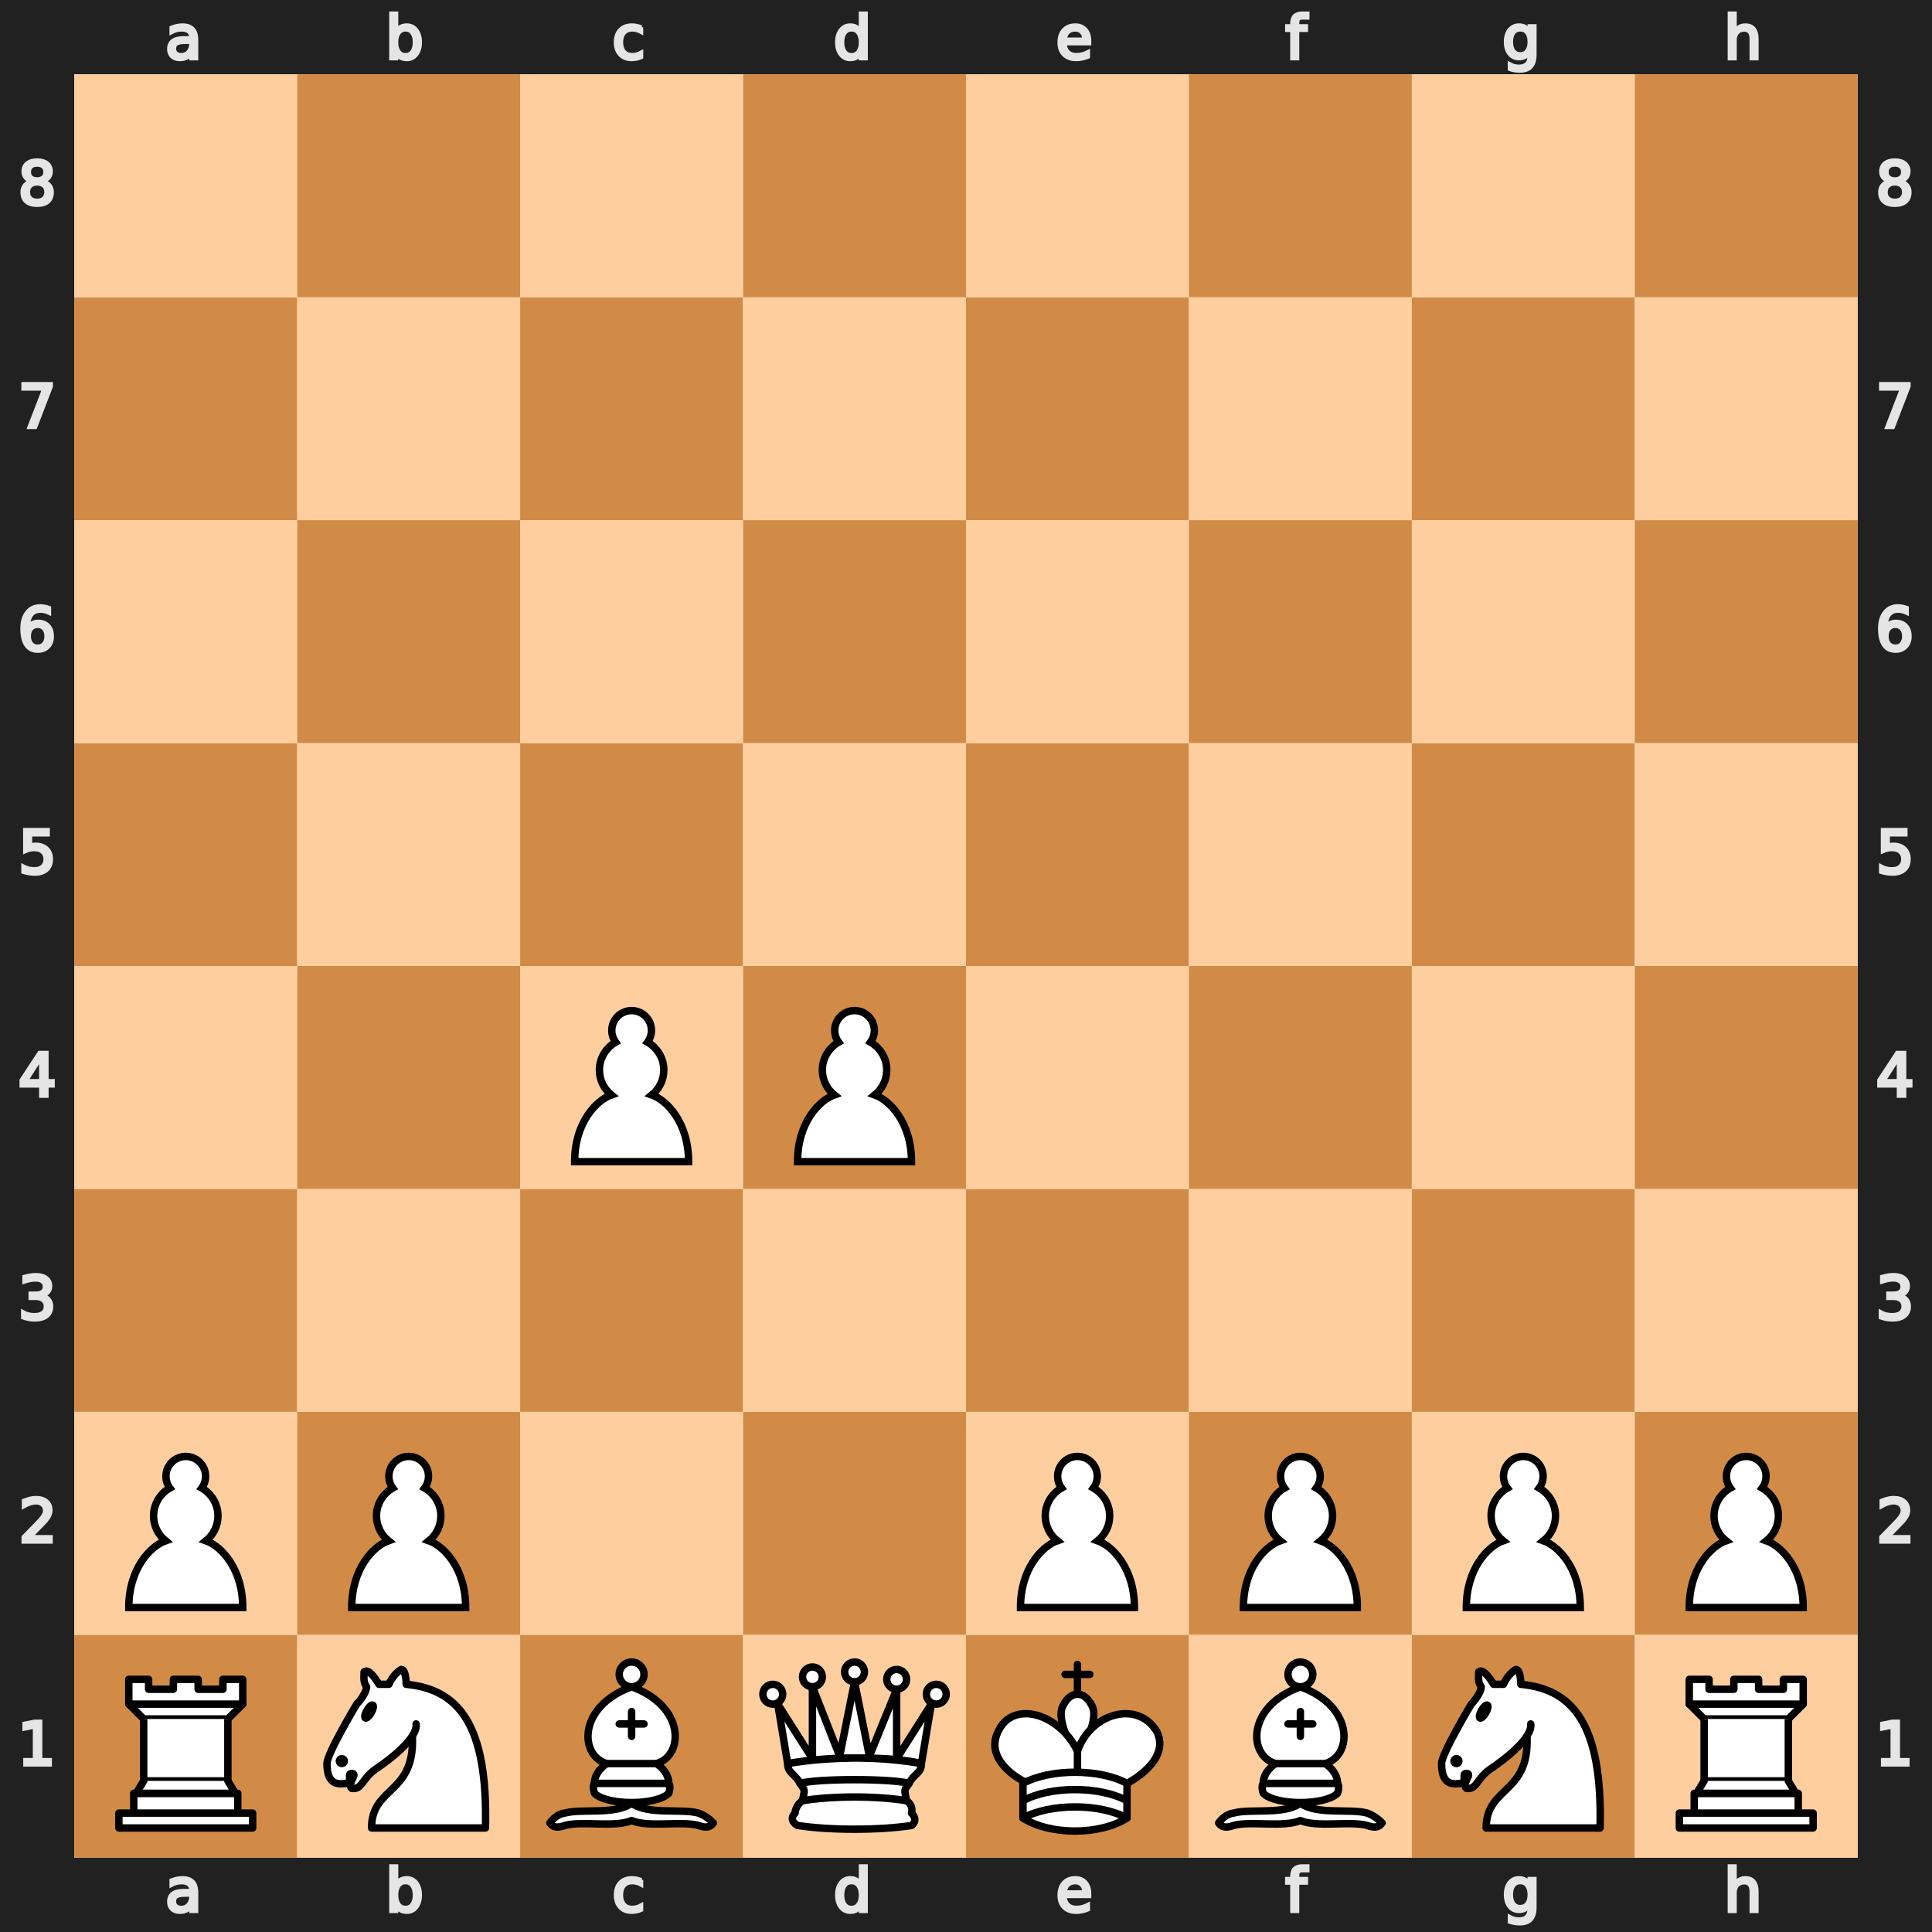
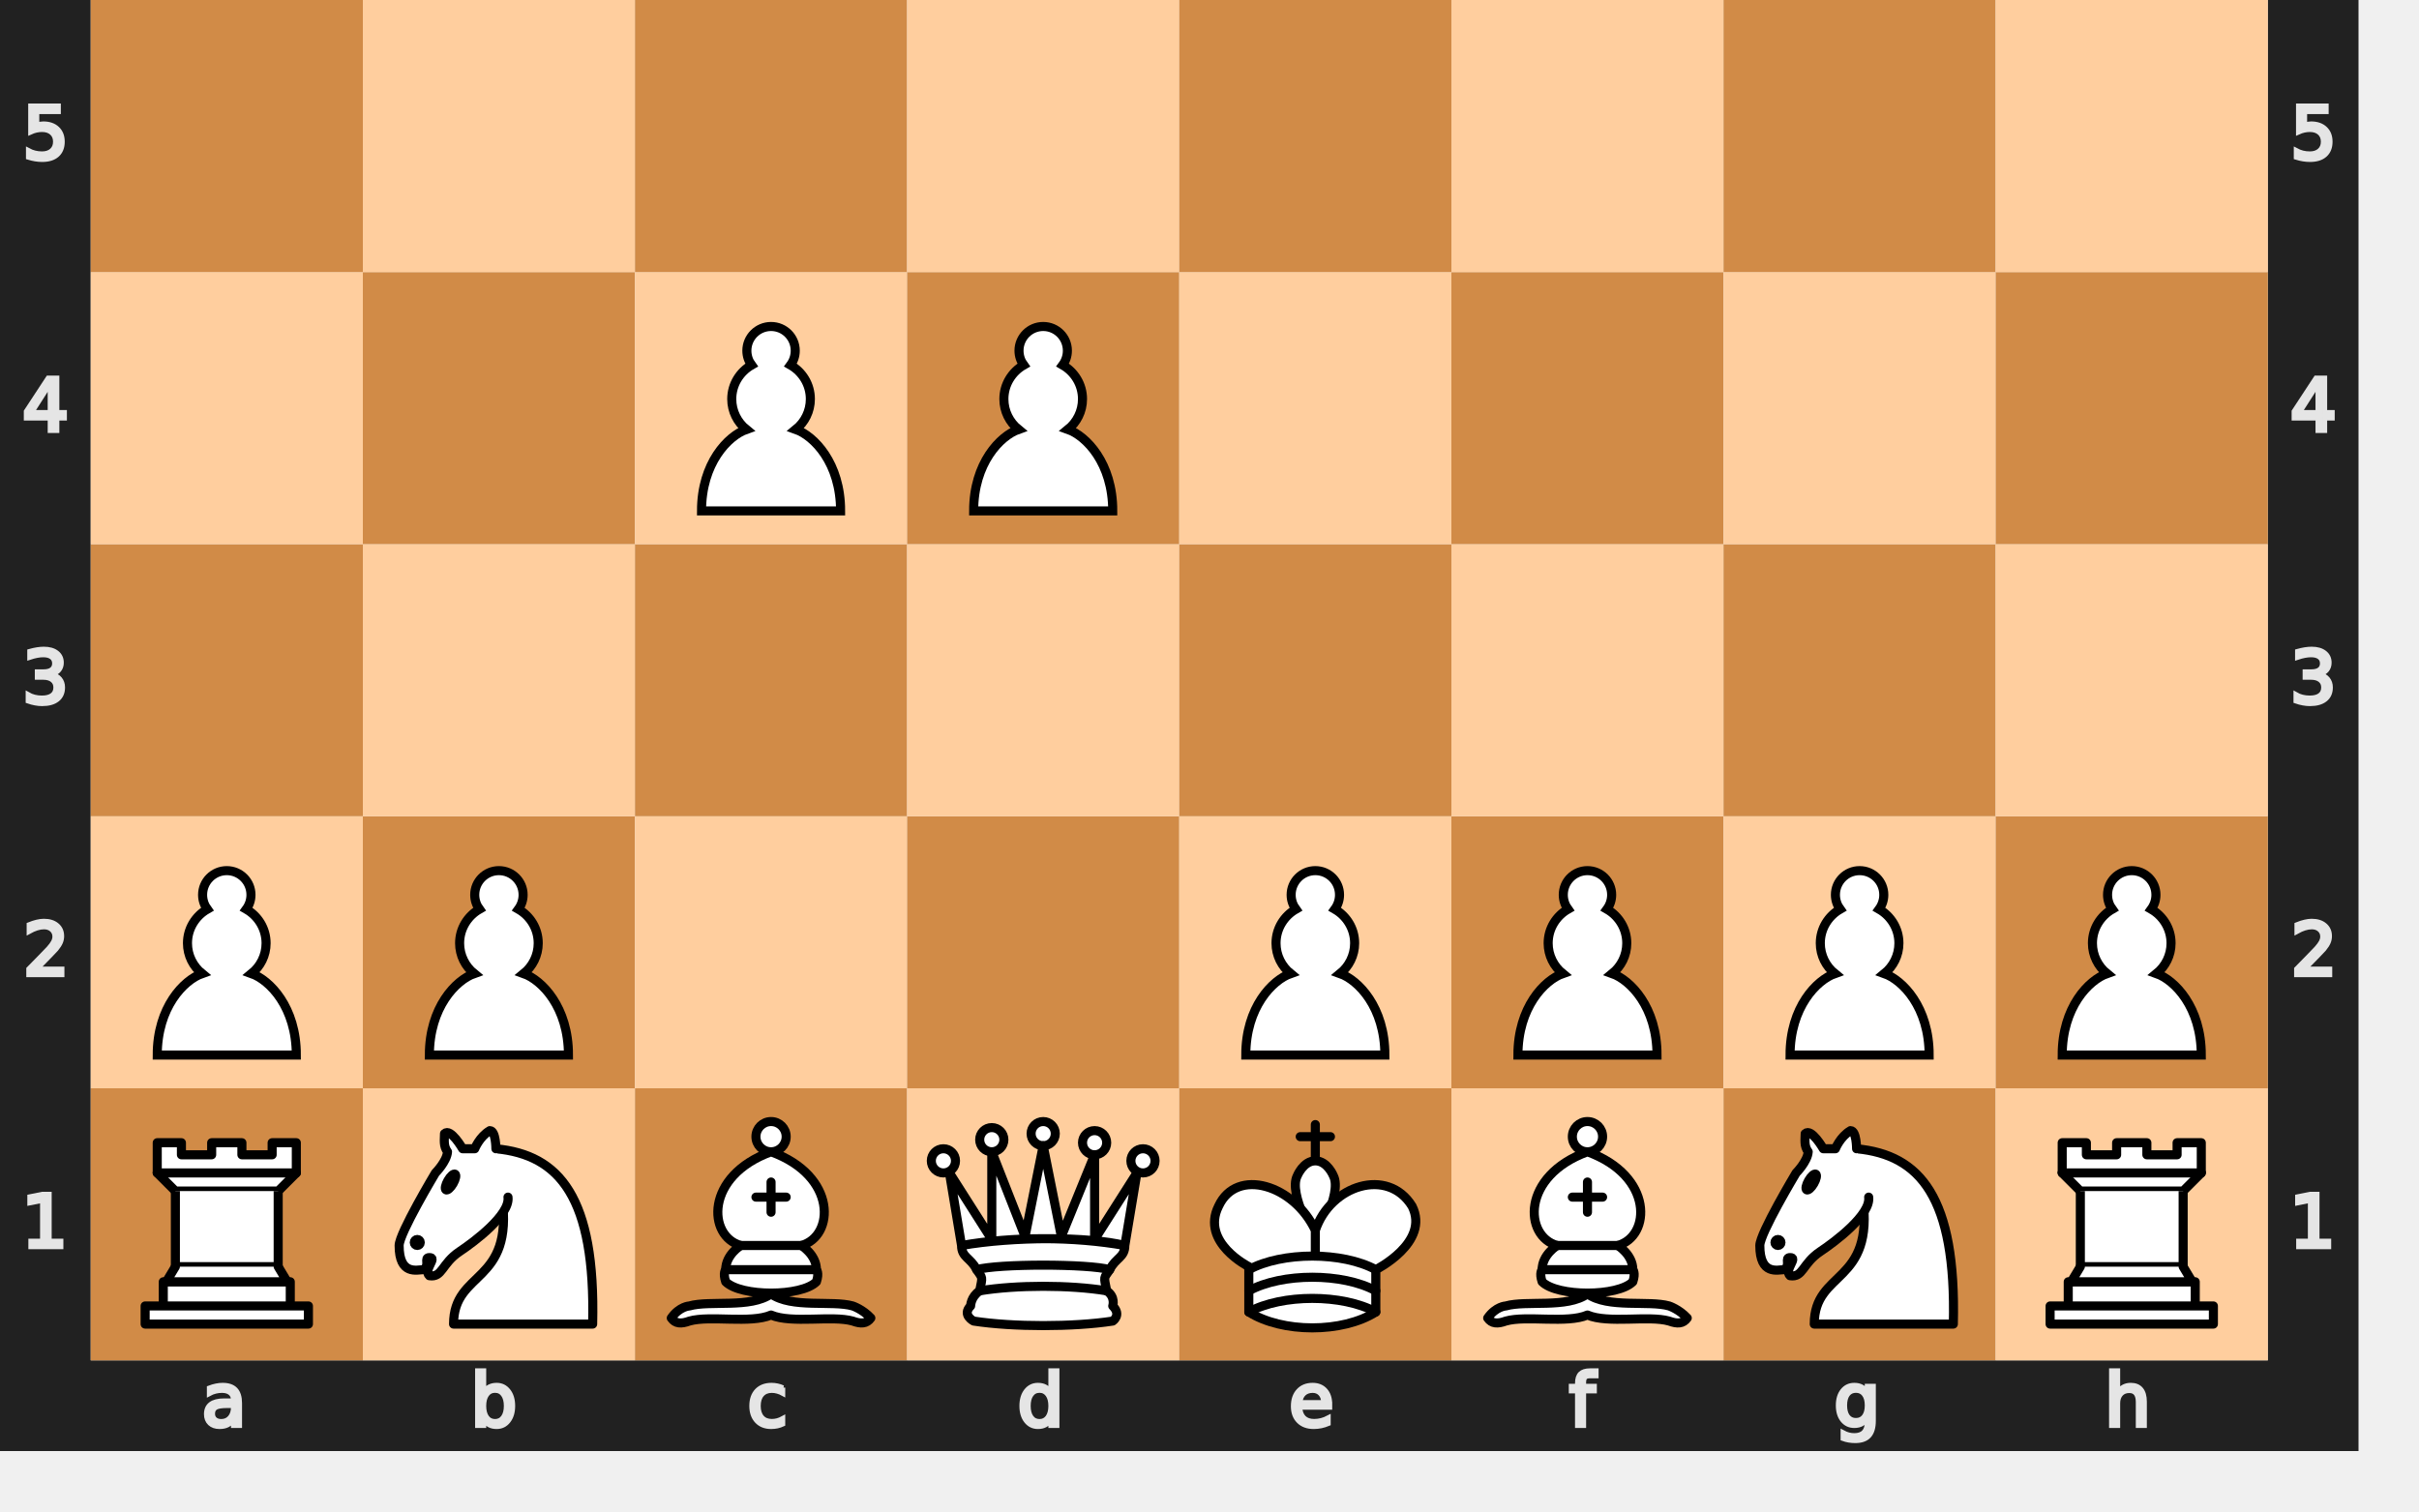
- <svg xmlns="http://www.w3.org/2000/svg" xmlns:xlink="http://www.w3.org/1999/xlink" viewBox="0 0 390 390" width="400" height="400">
+ <svg xmlns="http://www.w3.org/2000/svg" xmlns:xlink="http://www.w3.org/1999/xlink" viewBox="0 150.0 400 250.0" width="400" height="250.0">
  <defs>
    <g id="white-pawn" class="white pawn">
      <path d="M22.5 9c-2.21 0-4 1.79-4 4 0 .89.29 1.71.78 2.38C17.33 16.5 16 18.59 16 21c0 2.03.94 3.84 2.41 5.03-3 1.06-7.41 5.55-7.41 13.47h23c0-7.92-4.41-12.41-7.41-13.47 1.47-1.19 2.41-3 2.41-5.03 0-2.41-1.33-4.5-3.28-5.62.49-.67.78-1.49.78-2.38 0-2.21-1.79-4-4-4z" fill="#fff" stroke="#000" stroke-width="1.5" stroke-linecap="round" />
    </g>
    <g id="white-knight" class="white knight" fill="none" fill-rule="evenodd" stroke="#000" stroke-width="1.5" stroke-linecap="round" stroke-linejoin="round">
      <path d="M 22,10 C 32.5,11 38.5,18 38,39 L 15,39 C 15,30 25,32.5 23,18" style="fill:#ffffff; stroke:#000000;" />
      <path d="M 24,18 C 24.38,20.91 18.45,25.37 16,27 C 13,29 13.18,31.34 11,31 C 9.958,30.06 12.41,27.96 11,28 C 10,28 11.19,29.23 10,30 C 9,30 5.997,31 6,26 C 6,24 12,14 12,14 C 12,14 13.89,12.1 14,10.5 C 13.27,9.506 13.5,8.5 13.5,7.5 C 14.5,6.5 16.5,10 16.5,10 L 18.5,10 C 18.5,10 19.28,8.008 21,7 C 22,7 22,10 22,10" style="fill:#ffffff; stroke:#000000;" />
      <path d="M 9.5 25.5 A 0.5 0.5 0 1 1 8.5,25.5 A 0.5 0.5 0 1 1 9.5 25.5 z" style="fill:#000000; stroke:#000000;" />
      <path d="M 15 15.5 A 0.5 1.5 0 1 1 14,15.5 A 0.5 1.5 0 1 1 15 15.5 z" transform="matrix(0.866,0.5,-0.5,0.866,9.693,-5.173)" style="fill:#000000; stroke:#000000;" />
    </g>
    <g id="white-bishop" class="white bishop" fill="none" fill-rule="evenodd" stroke="#000" stroke-width="1.5" stroke-linecap="round" stroke-linejoin="round">
      <g fill="#fff" stroke-linecap="butt">
        <path d="M9 36c3.39-.97 10.11.43 13.5-2 3.39 2.43 10.11 1.03 13.5 2 0 0 1.65.54 3 2-.68.97-1.65.99-3 .5-3.39-.97-10.11.46-13.5-1-3.39 1.46-10.11.03-13.5 1-1.354.49-2.323.47-3-.5 1.354-1.94 3-2 3-2zM15 32c2.5 2.5 12.5 2.5 15 0 .5-1.5 0-2 0-2 0-2.5-2.5-4-2.5-4 5.5-1.5 6-11.5-5-15.5-11 4-10.5 14-5 15.5 0 0-2.5 1.5-2.5 4 0 0-.5.5 0 2zM25 8a2.5 2.5 0 1 1-5 0 2.5 2.5 0 1 1 5 0z" />
      </g>
      <path d="M17.5 26h10M15 30h15m-7.5-14.5v5M20 18h5" stroke-linejoin="miter" />
    </g>
    <g id="white-rook" class="white rook" fill="#fff" fill-rule="evenodd" stroke="#000" stroke-width="1.5" stroke-linecap="round" stroke-linejoin="round">
      <path d="M9 39h27v-3H9v3zM12 36v-4h21v4H12zM11 14V9h4v2h5V9h5v2h5V9h4v5" stroke-linecap="butt" />
      <path d="M34 14l-3 3H14l-3-3" />
      <path d="M31 17v12.5H14V17" stroke-linecap="butt" stroke-linejoin="miter" />
      <path d="M31 29.5l1.5 2.5h-20l1.5-2.5" />
      <path d="M11 14h23" fill="none" stroke-linejoin="miter" />
    </g>
    <g id="white-queen" class="white queen" fill="#fff" fill-rule="evenodd" stroke="#000" stroke-width="1.5" stroke-linecap="round" stroke-linejoin="round">
      <path d="M8 12a2 2 0 1 1-4 0 2 2 0 1 1 4 0zM24.5 7.5a2 2 0 1 1-4 0 2 2 0 1 1 4 0zM41 12a2 2 0 1 1-4 0 2 2 0 1 1 4 0zM16 8.5a2 2 0 1 1-4 0 2 2 0 1 1 4 0zM33 9a2 2 0 1 1-4 0 2 2 0 1 1 4 0z" />
      <path d="M9 26c8.5-1.5 21-1.5 27 0l2-12-7 11V11l-5.5 13.5-3-15-3 15-5.5-14V25L7 14l2 12zM9 26c0 2 1.5 2 2.5 4 1 1.5 1 1 .5 3.5-1.5 1-1.5 2.5-1.5 2.5-1.5 1.5.5 2.5.5 2.5 6.5 1 16.5 1 23 0 0 0 1.5-1 0-2.5 0 0 .5-1.5-1-2.5-.5-2.5-.5-2 .5-3.5 1-2 2.5-2 2.5-4-8.5-1.5-18.5-1.5-27 0z" stroke-linecap="butt" />
      <path d="M11.5 30c3.5-1 18.5-1 22 0M12 33.5c6-1 15-1 21 0" fill="none" />
    </g>
    <g id="white-king" class="white king" fill="none" fill-rule="evenodd" stroke="#000" stroke-width="1.5" stroke-linecap="round" stroke-linejoin="round">
      <path d="M22.5 11.63V6M20 8h5" stroke-linejoin="miter" />
      <path d="M22.5 25s4.5-7.5 3-10.5c0 0-1-2.5-3-2.5s-3 2.5-3 2.5c-1.5 3 3 10.5 3 10.5" fill="#fff" stroke-linecap="butt" stroke-linejoin="miter" />
      <path d="M11.5 37c5.5 3.5 15.5 3.5 21 0v-7s9-4.5 6-10.5c-4-6.5-13.5-3.5-16 4V27v-3.5c-3.5-7.5-13-10.5-16-4-3 6 5 10 5 10V37z" fill="#fff" />
      <path d="M11.5 30c5.5-3 15.5-3 21 0m-21 3.5c5.5-3 15.5-3 21 0m-21 3.5c5.5-3 15.5-3 21 0" />
    </g>
  </defs>
  <rect x="7.5" y="7.5" width="375" height="375" fill="none" stroke="#212121" stroke-width="15" />
  <g transform="translate(20, 1) scale(0.75, 0.75)" fill="#e5e5e5" stroke="#e5e5e5">
    <path d="M23.328 10.016q-1.742 0-2.414.398-.672.398-.672 1.36 0 .765.5 1.218.508.445 1.375.445 1.196 0 1.914-.843.727-.852.727-2.258v-.32zm2.867-.594v4.992h-1.437v-1.328q-.492.797-1.227 1.18-.734.375-1.797.375-1.343 0-2.14-.75-.79-.758-.79-2.024 0-1.476.985-2.226.992-.75 2.953-.75h2.016V8.75q0-.992-.656-1.531-.649-.547-1.829-.547-.75 0-1.46.18-.711.18-1.368.539V6.062q.79-.304 1.532-.453.742-.156 1.445-.156 1.898 0 2.836.984.937.985.937 2.985z" />
  </g>
  <g transform="translate(20, 375) scale(0.75, 0.75)" fill="#e5e5e5" stroke="#e5e5e5">
    <path d="M23.328 10.016q-1.742 0-2.414.398-.672.398-.672 1.36 0 .765.5 1.218.508.445 1.375.445 1.196 0 1.914-.843.727-.852.727-2.258v-.32zm2.867-.594v4.992h-1.437v-1.328q-.492.797-1.227 1.18-.734.375-1.797.375-1.343 0-2.14-.75-.79-.758-.79-2.024 0-1.476.985-2.226.992-.75 2.953-.75h2.016V8.75q0-.992-.656-1.531-.649-.547-1.829-.547-.75 0-1.46.18-.711.18-1.368.539V6.062q.79-.304 1.532-.453.742-.156 1.445-.156 1.898 0 2.836.984.937.985.937 2.985z" />
  </g>
  <g transform="translate(65, 1) scale(0.75, 0.75)" fill="#e5e5e5" stroke="#e5e5e5">
    <path d="M24.922 10.047q0-1.586-.656-2.485-.649-.906-1.79-.906-1.14 0-1.796.906-.649.899-.649 2.485 0 1.586.649 2.492.656.898 1.797.898 1.14 0 1.789-.898.656-.906.656-2.492zm-4.89-3.055q.452-.781 1.14-1.156.695-.383 1.656-.383 1.594 0 2.586 1.266 1 1.265 1 3.328 0 2.062-1 3.328-.992 1.266-2.586 1.266-.96 0-1.656-.375-.688-.383-1.14-1.164v1.312h-1.446V2.258h1.445z" />
  </g>
  <g transform="translate(65, 375) scale(0.75, 0.75)" fill="#e5e5e5" stroke="#e5e5e5">
    <path d="M24.922 10.047q0-1.586-.656-2.485-.649-.906-1.79-.906-1.14 0-1.796.906-.649.899-.649 2.485 0 1.586.649 2.492.656.898 1.797.898 1.14 0 1.789-.898.656-.906.656-2.492zm-4.89-3.055q.452-.781 1.14-1.156.695-.383 1.656-.383 1.594 0 2.586 1.266 1 1.265 1 3.328 0 2.062-1 3.328-.992 1.266-2.586 1.266-.96 0-1.656-.375-.688-.383-1.14-1.164v1.312h-1.446V2.258h1.445z" />
  </g>
  <g transform="translate(110, 1) scale(0.75, 0.75)" fill="#e5e5e5" stroke="#e5e5e5">
    <path d="M25.96 6v1.344q-.608-.336-1.226-.5-.609-.172-1.234-.172-1.398 0-2.172.89-.773.883-.773 2.485 0 1.601.773 2.492.774.883 2.172.883.625 0 1.234-.164.618-.172 1.227-.508v1.328q-.602.281-1.25.422-.64.14-1.367.14-1.977 0-3.14-1.242-1.165-1.242-1.165-3.351 0-2.14 1.172-3.367 1.18-1.227 3.227-1.227.664 0 1.296.14.633.134 1.227.407z" />
  </g>
  <g transform="translate(110, 375) scale(0.75, 0.75)" fill="#e5e5e5" stroke="#e5e5e5">
    <path d="M25.96 6v1.344q-.608-.336-1.226-.5-.609-.172-1.234-.172-1.398 0-2.172.89-.773.883-.773 2.485 0 1.601.773 2.492.774.883 2.172.883.625 0 1.234-.164.618-.172 1.227-.508v1.328q-.602.281-1.25.422-.64.14-1.367.14-1.977 0-3.14-1.242-1.165-1.242-1.165-3.351 0-2.14 1.172-3.367 1.18-1.227 3.227-1.227.664 0 1.296.14.633.134 1.227.407z" />
  </g>
  <g transform="translate(155, 1) scale(0.75, 0.75)" fill="#e5e5e5" stroke="#e5e5e5">
    <path d="M24.973 6.992V2.258h1.437v12.156h-1.437v-1.312q-.453.78-1.149 1.164-.687.375-1.656.375-1.586 0-2.586-1.266-.992-1.266-.992-3.328 0-2.063.992-3.328 1-1.266 2.586-1.266.969 0 1.656.383.696.375 1.149 1.156zm-4.899 3.055q0 1.586.649 2.492.656.898 1.797.898 1.14 0 1.796-.898.657-.906.657-2.492 0-1.586-.657-2.485-.656-.906-1.796-.906-1.141 0-1.797.906-.649.899-.649 2.485z" />
  </g>
  <g transform="translate(155, 375) scale(0.75, 0.75)" fill="#e5e5e5" stroke="#e5e5e5">
    <path d="M24.973 6.992V2.258h1.437v12.156h-1.437v-1.312q-.453.78-1.149 1.164-.687.375-1.656.375-1.586 0-2.586-1.266-.992-1.266-.992-3.328 0-2.063.992-3.328 1-1.266 2.586-1.266.969 0 1.656.383.696.375 1.149 1.156zm-4.899 3.055q0 1.586.649 2.492.656.898 1.797.898 1.14 0 1.796-.898.657-.906.657-2.492 0-1.586-.657-2.485-.656-.906-1.796-.906-1.141 0-1.797.906-.649.899-.649 2.485z" />
  </g>
  <g transform="translate(200, 1) scale(0.75, 0.75)" fill="#e5e5e5" stroke="#e5e5e5">
    <path d="M26.555 9.68v.703h-6.61q.094 1.484.89 2.265.806.774 2.235.774.828 0 1.602-.203.781-.203 1.547-.61v1.36q-.774.328-1.586.5-.813.172-1.649.172-2.093 0-3.32-1.22-1.219-1.218-1.219-3.296 0-2.148 1.157-3.406 1.164-1.266 3.132-1.266 1.766 0 2.79 1.14 1.03 1.134 1.03 3.087zm-1.438-.422q-.015-1.18-.664-1.883-.64-.703-1.703-.703-1.203 0-1.93.68-.718.68-.828 1.914z" />
  </g>
  <g transform="translate(200, 375) scale(0.75, 0.75)" fill="#e5e5e5" stroke="#e5e5e5">
    <path d="M26.555 9.68v.703h-6.61q.094 1.484.89 2.265.806.774 2.235.774.828 0 1.602-.203.781-.203 1.547-.61v1.36q-.774.328-1.586.5-.813.172-1.649.172-2.093 0-3.32-1.22-1.219-1.218-1.219-3.296 0-2.148 1.157-3.406 1.164-1.266 3.132-1.266 1.766 0 2.79 1.14 1.03 1.134 1.03 3.087zm-1.438-.422q-.015-1.18-.664-1.883-.64-.703-1.703-.703-1.203 0-1.93.68-.718.68-.828 1.914z" />
  </g>
  <g transform="translate(245, 1) scale(0.75, 0.75)" fill="#e5e5e5" stroke="#e5e5e5">
    <path d="M25.285 2.258v1.195H23.91q-.773 0-1.078.313-.297.312-.297 1.125v.773h2.367v1.117h-2.367v7.633H21.09V6.781h-1.375V5.664h1.375v-.61q0-1.46.68-2.124.68-.672 2.156-.672z" />
  </g>
  <g transform="translate(245, 375) scale(0.75, 0.75)" fill="#e5e5e5" stroke="#e5e5e5">
    <path d="M25.285 2.258v1.195H23.91q-.773 0-1.078.313-.297.312-.297 1.125v.773h2.367v1.117h-2.367v7.633H21.09V6.781h-1.375V5.664h1.375v-.61q0-1.46.68-2.124.68-.672 2.156-.672z" />
  </g>
  <g transform="translate(290, 1) scale(0.75, 0.75)" fill="#e5e5e5" stroke="#e5e5e5">
    <path d="M24.973 9.937q0-1.562-.649-2.421-.64-.86-1.804-.86-1.157 0-1.805.86-.64.859-.64 2.421 0 1.555.64 2.415.648.859 1.805.859 1.164 0 1.804-.86.649-.859.649-2.414zm1.437 3.391q0 2.234-.992 3.32-.992 1.094-3.04 1.094-.757 0-1.429-.117-.672-.11-1.304-.344v-1.398q.632.344 1.25.508.617.164 1.257.164 1.414 0 2.118-.743.703-.734.703-2.226v-.711q-.446.773-1.141 1.156-.695.383-1.664.383-1.61 0-2.594-1.227-.984-1.226-.984-3.25 0-2.03.984-3.257.985-1.227 2.594-1.227.969 0 1.664.383t1.14 1.156V5.664h1.438z" />
  </g>
  <g transform="translate(290, 375) scale(0.75, 0.75)" fill="#e5e5e5" stroke="#e5e5e5">
    <path d="M24.973 9.937q0-1.562-.649-2.421-.64-.86-1.804-.86-1.157 0-1.805.86-.64.859-.64 2.421 0 1.555.64 2.415.648.859 1.805.859 1.164 0 1.804-.86.649-.859.649-2.414zm1.437 3.391q0 2.234-.992 3.32-.992 1.094-3.04 1.094-.757 0-1.429-.117-.672-.11-1.304-.344v-1.398q.632.344 1.25.508.617.164 1.257.164 1.414 0 2.118-.743.703-.734.703-2.226v-.711q-.446.773-1.141 1.156-.695.383-1.664.383-1.61 0-2.594-1.227-.984-1.226-.984-3.25 0-2.03.984-3.257.985-1.227 2.594-1.227.969 0 1.664.383t1.14 1.156V5.664h1.438z" />
  </g>
  <g transform="translate(335, 1) scale(0.75, 0.75)" fill="#e5e5e5" stroke="#e5e5e5">
    <path d="M26.164 9.133v5.281h-1.437V9.18q0-1.243-.485-1.86-.484-.617-1.453-.617-1.164 0-1.836.742-.672.742-.672 2.024v4.945h-1.445V2.258h1.445v4.765q.516-.789 1.211-1.18.703-.39 1.617-.39 1.508 0 2.282.938.773.93.773 2.742z" />
  </g>
  <g transform="translate(335, 375) scale(0.75, 0.75)" fill="#e5e5e5" stroke="#e5e5e5">
    <path d="M26.164 9.133v5.281h-1.437V9.18q0-1.243-.485-1.86-.484-.617-1.453-.617-1.164 0-1.836.742-.672.742-.672 2.024v4.945h-1.445V2.258h1.445v4.765q.516-.789 1.211-1.18.703-.39 1.617-.39 1.508 0 2.282.938.773.93.773 2.742z" />
  </g>
  <g transform="translate(0, 335) scale(0.75, 0.75)" fill="#e5e5e5" stroke="#e5e5e5">
    <path d="M6.754 26.996h2.578v-8.898l-2.805.562v-1.437l2.79-.563h1.578v10.336h2.578v1.328h-6.72z" />
  </g>
  <g transform="translate(375, 335) scale(0.75, 0.75)" fill="#e5e5e5" stroke="#e5e5e5">
    <path d="M6.754 26.996h2.578v-8.898l-2.805.562v-1.437l2.79-.563h1.578v10.336h2.578v1.328h-6.72z" />
  </g>
  <g transform="translate(0, 290) scale(0.75, 0.75)" fill="#e5e5e5" stroke="#e5e5e5">
    <path d="M8.195 26.996h5.508v1.328H6.297v-1.328q.898-.93 2.445-2.492 1.555-1.57 1.953-2.024.758-.851 1.055-1.437.305-.594.305-1.164 0-.93-.657-1.516-.648-.586-1.695-.586-.742 0-1.57.258-.82.258-1.758.781v-1.593q.953-.383 1.781-.578.828-.196 1.516-.196 1.812 0 2.89.906 1.079.907 1.079 2.422 0 .72-.274 1.368-.265.64-.976 1.515-.196.227-1.243 1.313-1.046 1.078-2.953 3.023z" />
  </g>
  <g transform="translate(375, 290) scale(0.75, 0.75)" fill="#e5e5e5" stroke="#e5e5e5">
    <path d="M8.195 26.996h5.508v1.328H6.297v-1.328q.898-.93 2.445-2.492 1.555-1.57 1.953-2.024.758-.851 1.055-1.437.305-.594.305-1.164 0-.93-.657-1.516-.648-.586-1.695-.586-.742 0-1.57.258-.82.258-1.758.781v-1.593q.953-.383 1.781-.578.828-.196 1.516-.196 1.812 0 2.89.906 1.079.907 1.079 2.422 0 .72-.274 1.368-.265.64-.976 1.515-.196.227-1.243 1.313-1.046 1.078-2.953 3.023z" />
  </g>
  <g transform="translate(0, 245) scale(0.75, 0.75)" fill="#e5e5e5" stroke="#e5e5e5">
    <path d="M11.434 22.035q1.132.242 1.765 1.008.64.766.64 1.89 0 1.727-1.187 2.672-1.187.946-3.375.946-.734 0-1.515-.149-.774-.14-1.602-.43V26.45q.656.383 1.438.578.78.196 1.632.196 1.485 0 2.258-.586.782-.586.782-1.703 0-1.032-.727-1.61-.719-.586-2.008-.586h-1.36v-1.297h1.423q1.164 0 1.78-.46.618-.47.618-1.344 0-.899-.64-1.375-.633-.485-1.82-.485-.65 0-1.391.141-.743.14-1.633.437V16.95q.898-.25 1.68-.375.788-.125 1.484-.125 1.797 0 2.844.82 1.046.813 1.046 2.204 0 .968-.554 1.64-.555.664-1.578.922z" />
  </g>
  <g transform="translate(375, 245) scale(0.75, 0.75)" fill="#e5e5e5" stroke="#e5e5e5">
    <path d="M11.434 22.035q1.132.242 1.765 1.008.64.766.64 1.89 0 1.727-1.187 2.672-1.187.946-3.375.946-.734 0-1.515-.149-.774-.14-1.602-.43V26.45q.656.383 1.438.578.78.196 1.632.196 1.485 0 2.258-.586.782-.586.782-1.703 0-1.032-.727-1.61-.719-.586-2.008-.586h-1.36v-1.297h1.423q1.164 0 1.78-.46.618-.47.618-1.344 0-.899-.64-1.375-.633-.485-1.82-.485-.65 0-1.391.141-.743.14-1.633.437V16.95q.898-.25 1.68-.375.788-.125 1.484-.125 1.797 0 2.844.82 1.046.813 1.046 2.204 0 .968-.554 1.64-.555.664-1.578.922z" />
  </g>
  <g transform="translate(0, 200) scale(0.75, 0.75)" fill="#e5e5e5" stroke="#e5e5e5">
    <path d="M11.016 18.035L7.03 24.262h3.985zm-.414-1.375h1.984v7.602h1.664v1.312h-1.664v2.75h-1.57v-2.75H5.75v-1.523z" />
  </g>
  <g transform="translate(375, 200) scale(0.75, 0.75)" fill="#e5e5e5" stroke="#e5e5e5">
    <path d="M11.016 18.035L7.03 24.262h3.985zm-.414-1.375h1.984v7.602h1.664v1.312h-1.664v2.75h-1.57v-2.75H5.75v-1.523z" />
  </g>
  <g transform="translate(0, 155) scale(0.75, 0.75)" fill="#e5e5e5" stroke="#e5e5e5">
    <path d="M6.719 16.66h6.195v1.328h-4.75v2.86q.344-.118.688-.172.343-.063.687-.063 1.953 0 3.094 1.07 1.14 1.07 1.14 2.899 0 1.883-1.171 2.93-1.172 1.039-3.305 1.039-.735 0-1.5-.125-.758-.125-1.57-.375v-1.586q.703.383 1.453.57.75.188 1.586.188 1.351 0 2.14-.711.79-.711.79-1.93 0-1.219-.79-1.93-.789-.71-2.14-.71-.633 0-1.266.14-.625.14-1.281.438z" />
  </g>
  <g transform="translate(375, 155) scale(0.75, 0.75)" fill="#e5e5e5" stroke="#e5e5e5">
    <path d="M6.719 16.66h6.195v1.328h-4.75v2.86q.344-.118.688-.172.343-.063.687-.063 1.953 0 3.094 1.07 1.14 1.07 1.14 2.899 0 1.883-1.171 2.93-1.172 1.039-3.305 1.039-.735 0-1.5-.125-.758-.125-1.57-.375v-1.586q.703.383 1.453.57.75.188 1.586.188 1.351 0 2.14-.711.79-.711.79-1.93 0-1.219-.79-1.93-.789-.71-2.14-.71-.633 0-1.266.14-.625.14-1.281.438z" />
  </g>
  <g transform="translate(0, 110) scale(0.75, 0.75)" fill="#e5e5e5" stroke="#e5e5e5">
    <path d="M10.137 21.863q-1.063 0-1.688.727-.617.726-.617 1.992 0 1.258.617 1.992.625.727 1.688.727 1.062 0 1.68-.727.624-.734.624-1.992 0-1.266-.625-1.992-.617-.727-1.68-.727zm3.133-4.945v1.437q-.594-.28-1.204-.43-.601-.148-1.195-.148-1.562 0-2.39 1.055-.82 1.055-.938 3.188.46-.68 1.156-1.04.696-.367 1.531-.367 1.758 0 2.774 1.07 1.023 1.063 1.023 2.899 0 1.797-1.062 2.883-1.063 1.086-2.828 1.086-2.024 0-3.094-1.547-1.07-1.555-1.07-4.5 0-2.766 1.312-4.406 1.313-1.649 3.524-1.649.593 0 1.195.117.61.118 1.266.352z" />
  </g>
  <g transform="translate(375, 110) scale(0.75, 0.75)" fill="#e5e5e5" stroke="#e5e5e5">
    <path d="M10.137 21.863q-1.063 0-1.688.727-.617.726-.617 1.992 0 1.258.617 1.992.625.727 1.688.727 1.062 0 1.68-.727.624-.734.624-1.992 0-1.266-.625-1.992-.617-.727-1.68-.727zm3.133-4.945v1.437q-.594-.28-1.204-.43-.601-.148-1.195-.148-1.562 0-2.39 1.055-.82 1.055-.938 3.188.46-.68 1.156-1.04.696-.367 1.531-.367 1.758 0 2.774 1.07 1.023 1.063 1.023 2.899 0 1.797-1.062 2.883-1.063 1.086-2.828 1.086-2.024 0-3.094-1.547-1.07-1.555-1.07-4.5 0-2.766 1.312-4.406 1.313-1.649 3.524-1.649.593 0 1.195.117.61.118 1.266.352z" />
  </g>
  <g transform="translate(0, 65) scale(0.75, 0.75)" fill="#e5e5e5" stroke="#e5e5e5">
    <path d="M6.25 16.66h7.5v.672L9.516 28.324H7.867l3.985-10.336H6.25z" />
  </g>
  <g transform="translate(375, 65) scale(0.75, 0.75)" fill="#e5e5e5" stroke="#e5e5e5">
    <path d="M6.25 16.66h7.5v.672L9.516 28.324H7.867l3.985-10.336H6.25z" />
  </g>
  <g transform="translate(0, 20) scale(0.75, 0.75)" fill="#e5e5e5" stroke="#e5e5e5">
    <path d="M10 22.785q-1.125 0-1.773.602-.641.601-.641 1.656t.64 1.656q.649.602 1.774.602t1.773-.602q.649-.61.649-1.656 0-1.055-.649-1.656-.64-.602-1.773-.602zm-1.578-.672q-1.016-.25-1.586-.945-.563-.695-.563-1.695 0-1.399.993-2.211 1-.813 2.734-.813 1.742 0 2.734.813.993.812.993 2.21 0 1-.57 1.696-.563.695-1.571.945 1.14.266 1.773 1.04.641.773.641 1.89 0 1.695-1.04 2.602-1.03.906-2.96.906t-2.969-.906Q6 26.738 6 25.043q0-1.117.64-1.89.641-.774 1.782-1.04zm-.578-2.492q0 .906.562 1.414.57.508 1.594.508 1.016 0 1.586-.508.578-.508.578-1.414 0-.906-.578-1.414-.57-.508-1.586-.508-1.023 0-1.594.508-.562.508-.562 1.414z" />
  </g>
  <g transform="translate(375, 20) scale(0.75, 0.75)" fill="#e5e5e5" stroke="#e5e5e5">
    <path d="M10 22.785q-1.125 0-1.773.602-.641.601-.641 1.656t.64 1.656q.649.602 1.774.602t1.773-.602q.649-.61.649-1.656 0-1.055-.649-1.656-.64-.602-1.773-.602zm-1.578-.672q-1.016-.25-1.586-.945-.563-.695-.563-1.695 0-1.399.993-2.211 1-.813 2.734-.813 1.742 0 2.734.813.993.812.993 2.21 0 1-.57 1.696-.563.695-1.571.945 1.14.266 1.773 1.04.641.773.641 1.89 0 1.695-1.04 2.602-1.03.906-2.96.906t-2.969-.906Q6 26.738 6 25.043q0-1.117.64-1.89.641-.774 1.782-1.04zm-.578-2.492q0 .906.562 1.414.57.508 1.594.508 1.016 0 1.586-.508.578-.508.578-1.414 0-.906-.578-1.414-.57-.508-1.586-.508-1.023 0-1.594.508-.562.508-.562 1.414z" />
  </g>
  <rect x="15" y="330" width="45" height="45" class="square dark a1" stroke="none" fill="#d18b47" />
  <rect x="60" y="330" width="45" height="45" class="square light b1" stroke="none" fill="#ffce9e" />
  <rect x="105" y="330" width="45" height="45" class="square dark c1" stroke="none" fill="#d18b47" />
  <rect x="150" y="330" width="45" height="45" class="square light d1" stroke="none" fill="#ffce9e" />
  <rect x="195" y="330" width="45" height="45" class="square dark e1" stroke="none" fill="#d18b47" />
  <rect x="240" y="330" width="45" height="45" class="square light f1" stroke="none" fill="#ffce9e" />
  <rect x="285" y="330" width="45" height="45" class="square dark g1" stroke="none" fill="#d18b47" />
  <rect x="330" y="330" width="45" height="45" class="square light h1" stroke="none" fill="#ffce9e" />
  <rect x="15" y="285" width="45" height="45" class="square light a2" stroke="none" fill="#ffce9e" />
  <rect x="60" y="285" width="45" height="45" class="square dark b2" stroke="none" fill="#d18b47" />
  <rect x="105" y="285" width="45" height="45" class="square light c2" stroke="none" fill="#ffce9e" />
  <rect x="150" y="285" width="45" height="45" class="square dark d2" stroke="none" fill="#d18b47" />
  <rect x="195" y="285" width="45" height="45" class="square light e2" stroke="none" fill="#ffce9e" />
  <rect x="240" y="285" width="45" height="45" class="square dark f2" stroke="none" fill="#d18b47" />
  <rect x="285" y="285" width="45" height="45" class="square light g2" stroke="none" fill="#ffce9e" />
  <rect x="330" y="285" width="45" height="45" class="square dark h2" stroke="none" fill="#d18b47" />
  <rect x="15" y="240" width="45" height="45" class="square dark a3" stroke="none" fill="#d18b47" />
  <rect x="60" y="240" width="45" height="45" class="square light b3" stroke="none" fill="#ffce9e" />
  <rect x="105" y="240" width="45" height="45" class="square dark c3" stroke="none" fill="#d18b47" />
  <rect x="150" y="240" width="45" height="45" class="square light d3" stroke="none" fill="#ffce9e" />
  <rect x="195" y="240" width="45" height="45" class="square dark e3" stroke="none" fill="#d18b47" />
  <rect x="240" y="240" width="45" height="45" class="square light f3" stroke="none" fill="#ffce9e" />
  <rect x="285" y="240" width="45" height="45" class="square dark g3" stroke="none" fill="#d18b47" />
  <rect x="330" y="240" width="45" height="45" class="square light h3" stroke="none" fill="#ffce9e" />
  <rect x="15" y="195" width="45" height="45" class="square light a4" stroke="none" fill="#ffce9e" />
  <rect x="60" y="195" width="45" height="45" class="square dark b4" stroke="none" fill="#d18b47" />
  <rect x="105" y="195" width="45" height="45" class="square light c4" stroke="none" fill="#ffce9e" />
  <rect x="150" y="195" width="45" height="45" class="square dark d4" stroke="none" fill="#d18b47" />
  <rect x="195" y="195" width="45" height="45" class="square light e4" stroke="none" fill="#ffce9e" />
  <rect x="240" y="195" width="45" height="45" class="square dark f4" stroke="none" fill="#d18b47" />
  <rect x="285" y="195" width="45" height="45" class="square light g4" stroke="none" fill="#ffce9e" />
  <rect x="330" y="195" width="45" height="45" class="square dark h4" stroke="none" fill="#d18b47" />
  <rect x="15" y="150" width="45" height="45" class="square dark a5" stroke="none" fill="#d18b47" />
  <rect x="60" y="150" width="45" height="45" class="square light b5" stroke="none" fill="#ffce9e" />
  <rect x="105" y="150" width="45" height="45" class="square dark c5" stroke="none" fill="#d18b47" />
  <rect x="150" y="150" width="45" height="45" class="square light d5" stroke="none" fill="#ffce9e" />
  <rect x="195" y="150" width="45" height="45" class="square dark e5" stroke="none" fill="#d18b47" />
  <rect x="240" y="150" width="45" height="45" class="square light f5" stroke="none" fill="#ffce9e" />
  <rect x="285" y="150" width="45" height="45" class="square dark g5" stroke="none" fill="#d18b47" />
  <rect x="330" y="150" width="45" height="45" class="square light h5" stroke="none" fill="#ffce9e" />
  <rect x="15" y="105" width="45" height="45" class="square light a6" stroke="none" fill="#ffce9e" />
  <rect x="60" y="105" width="45" height="45" class="square dark b6" stroke="none" fill="#d18b47" />
  <rect x="105" y="105" width="45" height="45" class="square light c6" stroke="none" fill="#ffce9e" />
  <rect x="150" y="105" width="45" height="45" class="square dark d6" stroke="none" fill="#d18b47" />
  <rect x="195" y="105" width="45" height="45" class="square light e6" stroke="none" fill="#ffce9e" />
  <rect x="240" y="105" width="45" height="45" class="square dark f6" stroke="none" fill="#d18b47" />
  <rect x="285" y="105" width="45" height="45" class="square light g6" stroke="none" fill="#ffce9e" />
  <rect x="330" y="105" width="45" height="45" class="square dark h6" stroke="none" fill="#d18b47" />
  <rect x="15" y="60" width="45" height="45" class="square dark a7" stroke="none" fill="#d18b47" />
  <rect x="60" y="60" width="45" height="45" class="square light b7" stroke="none" fill="#ffce9e" />
  <rect x="105" y="60" width="45" height="45" class="square dark c7" stroke="none" fill="#d18b47" />
  <rect x="150" y="60" width="45" height="45" class="square light d7" stroke="none" fill="#ffce9e" />
  <rect x="195" y="60" width="45" height="45" class="square dark e7" stroke="none" fill="#d18b47" />
  <rect x="240" y="60" width="45" height="45" class="square light f7" stroke="none" fill="#ffce9e" />
  <rect x="285" y="60" width="45" height="45" class="square dark g7" stroke="none" fill="#d18b47" />
  <rect x="330" y="60" width="45" height="45" class="square light h7" stroke="none" fill="#ffce9e" />
  <rect x="15" y="15" width="45" height="45" class="square light a8" stroke="none" fill="#ffce9e" />
  <rect x="60" y="15" width="45" height="45" class="square dark b8" stroke="none" fill="#d18b47" />
  <rect x="105" y="15" width="45" height="45" class="square light c8" stroke="none" fill="#ffce9e" />
  <rect x="150" y="15" width="45" height="45" class="square dark d8" stroke="none" fill="#d18b47" />
  <rect x="195" y="15" width="45" height="45" class="square light e8" stroke="none" fill="#ffce9e" />
  <rect x="240" y="15" width="45" height="45" class="square dark f8" stroke="none" fill="#d18b47" />
  <rect x="285" y="15" width="45" height="45" class="square light g8" stroke="none" fill="#ffce9e" />
  <rect x="330" y="15" width="45" height="45" class="square dark h8" stroke="none" fill="#d18b47" />
  <use href="#white-rook" xlink:href="#white-rook" transform="translate(15, 330)" />
  <use href="#white-knight" xlink:href="#white-knight" transform="translate(60, 330)" />
  <use href="#white-bishop" xlink:href="#white-bishop" transform="translate(105, 330)" />
  <use href="#white-queen" xlink:href="#white-queen" transform="translate(150, 330)" />
  <use href="#white-king" xlink:href="#white-king" transform="translate(195, 330)" />
  <use href="#white-bishop" xlink:href="#white-bishop" transform="translate(240, 330)" />
  <use href="#white-knight" xlink:href="#white-knight" transform="translate(285, 330)" />
  <use href="#white-rook" xlink:href="#white-rook" transform="translate(330, 330)" />
  <use href="#white-pawn" xlink:href="#white-pawn" transform="translate(15, 285)" />
  <use href="#white-pawn" xlink:href="#white-pawn" transform="translate(60, 285)" />
  <use href="#white-pawn" xlink:href="#white-pawn" transform="translate(195, 285)" />
  <use href="#white-pawn" xlink:href="#white-pawn" transform="translate(240, 285)" />
  <use href="#white-pawn" xlink:href="#white-pawn" transform="translate(285, 285)" />
  <use href="#white-pawn" xlink:href="#white-pawn" transform="translate(330, 285)" />
  <use href="#white-pawn" xlink:href="#white-pawn" transform="translate(105, 195)" />
  <use href="#white-pawn" xlink:href="#white-pawn" transform="translate(150, 195)" />
</svg>
